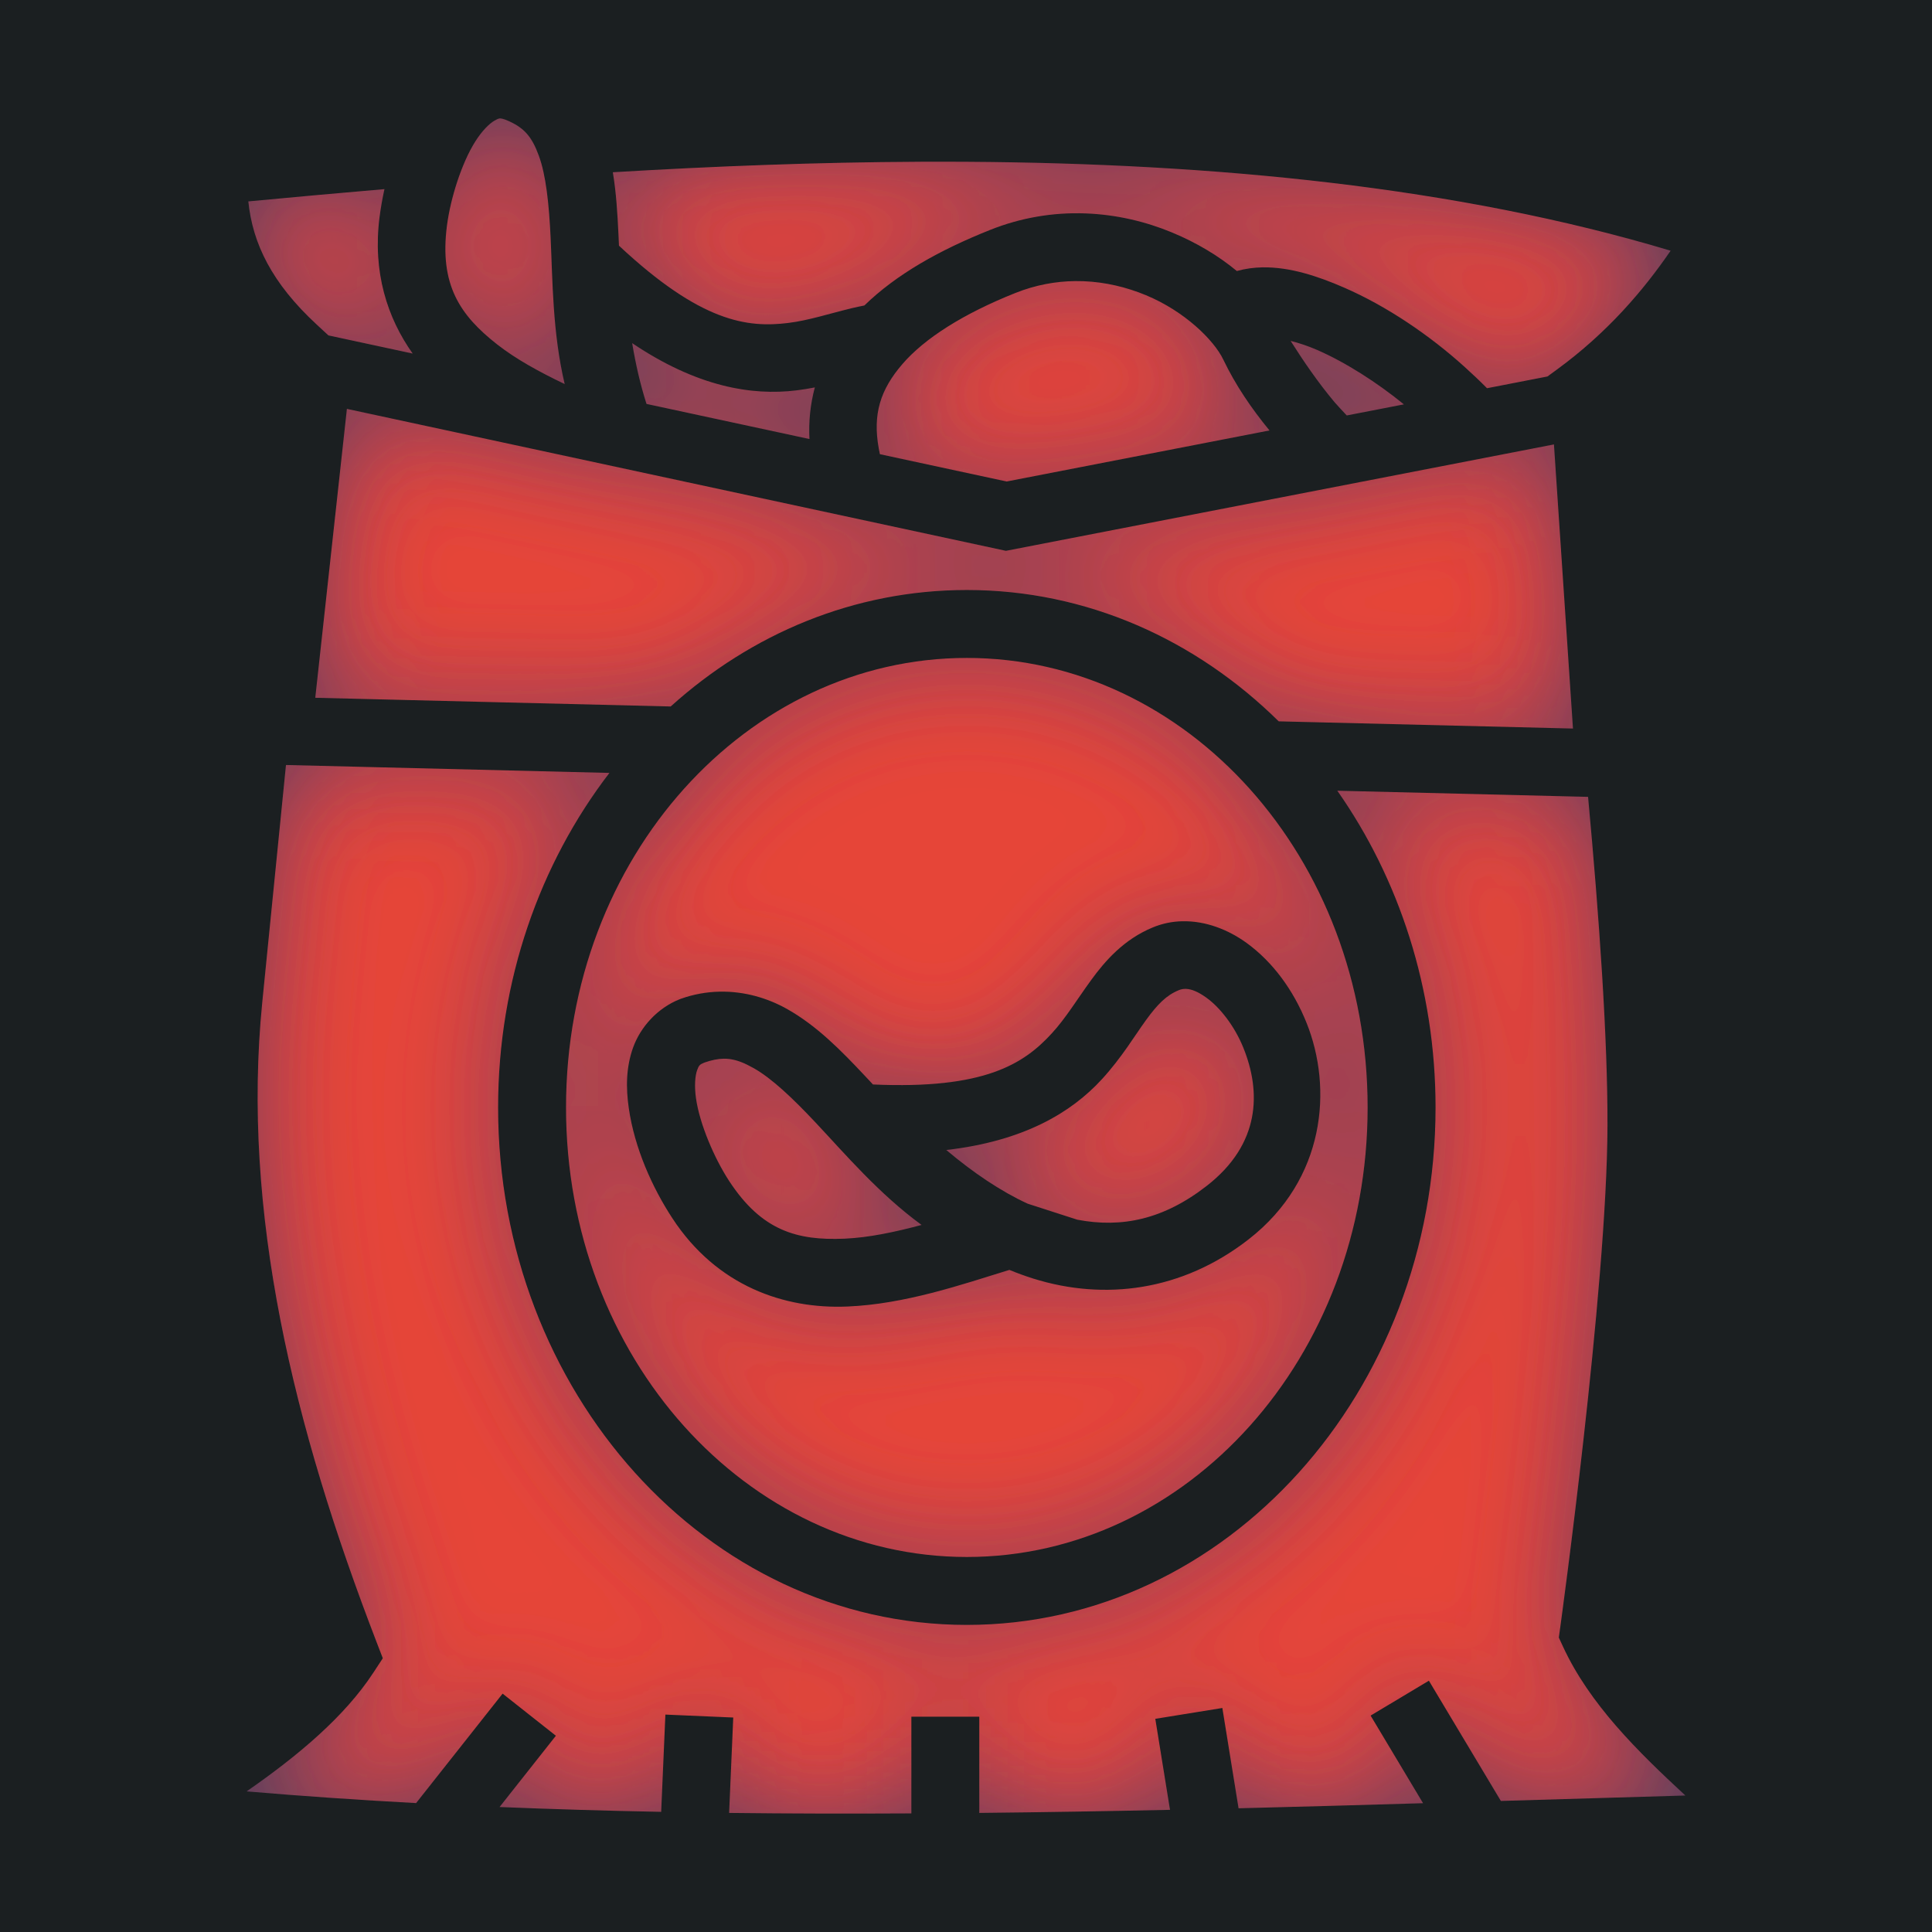
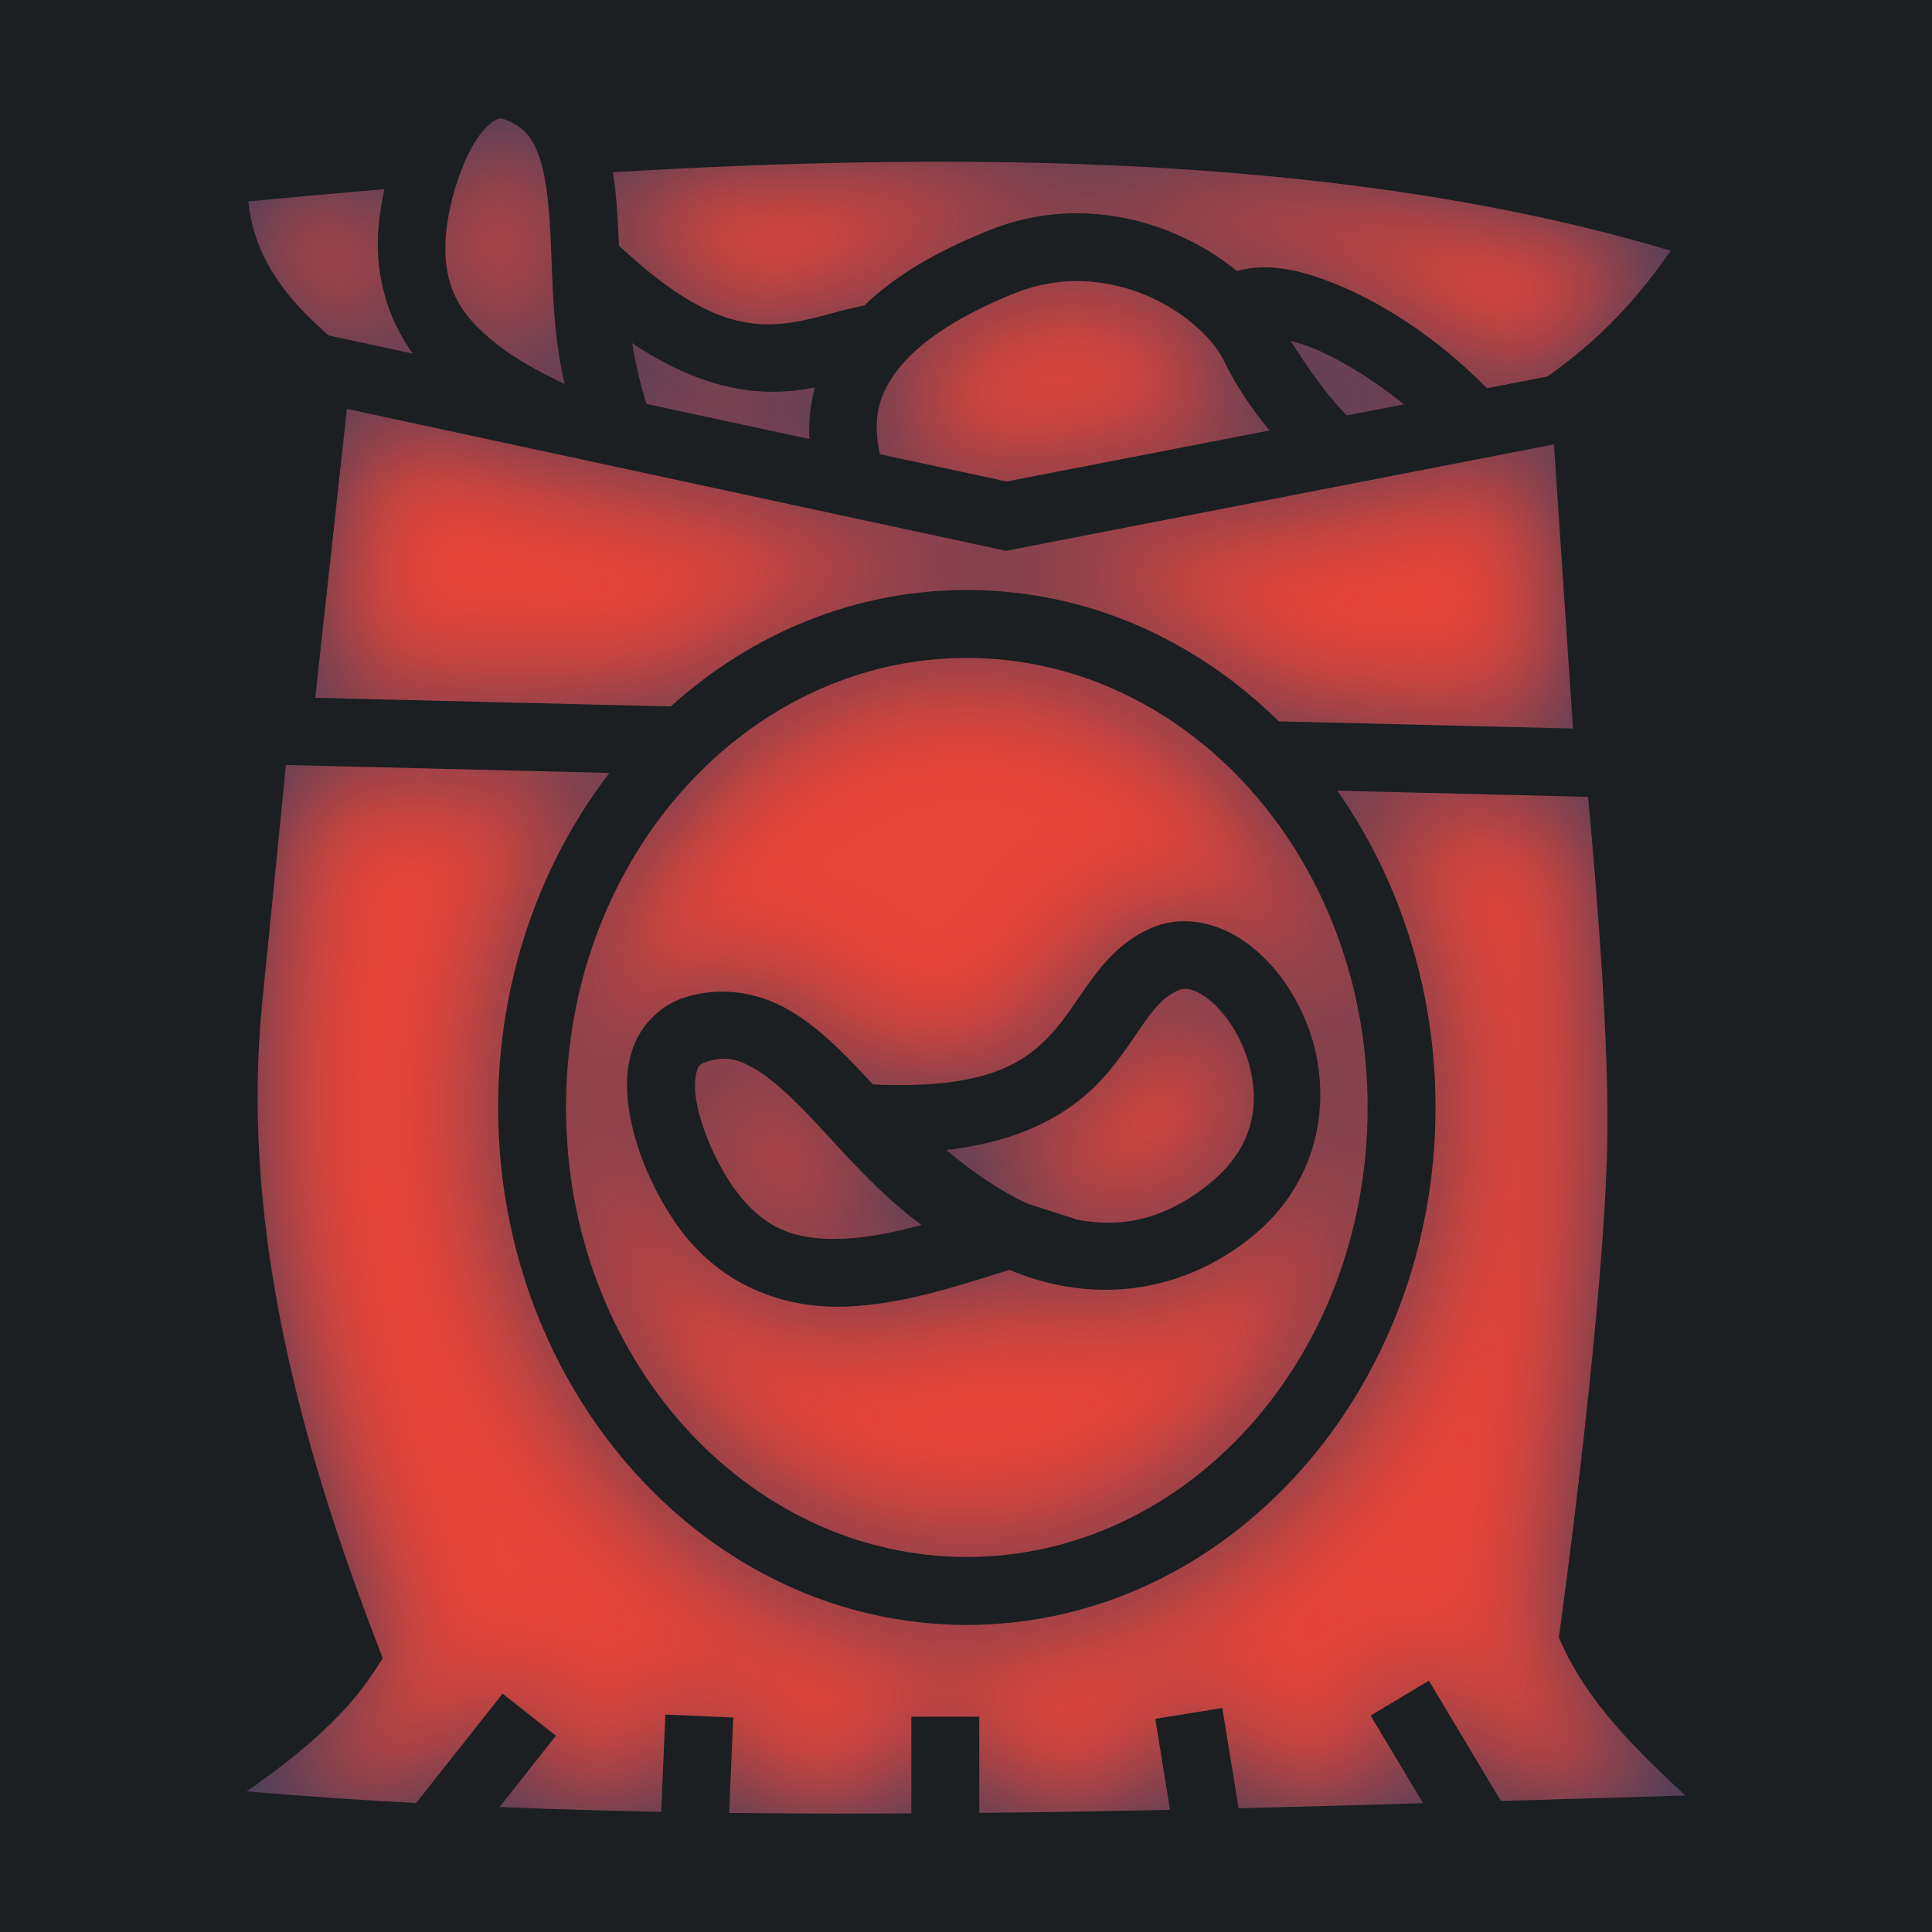
- <svg xmlns="http://www.w3.org/2000/svg" style="height: 512px; width: 512px;" viewBox="0 0 512 512">
-   <defs>
-     <filter id="shadow-1" height="300%" width="300%" x="-100%" y="-100%">
-       <feFlood flood-color="rgba(58, 63, 94, 1)" result="flood" />
-       <feComposite in="flood" in2="SourceGraphic" operator="out" result="composite" />
-       <feGaussianBlur in="composite" stdDeviation="15" result="blur" />
-       <feOffset dx="0" dy="0" result="offset" />
-       <feComposite in2="SourceGraphic" in="offset" operator="atop" />
+ <svg xmlns="http://www.w3.org/2000/svg" style="height: 512px; width: 512px;" viewBox="0 0 512 512" version="1.1" id="svg3">
+   <defs id="defs2">
+     <filter id="shadow-1" height="1.16" width="1.189" x="-0.094" y="-0.08">
+       <feComposite in="flood" in2="SourceGraphic" operator="out" result="composite" id="feComposite1" />
+       <feGaussianBlur in="composite" stdDeviation="15" result="blur" id="feGaussianBlur1" />
+       <feOffset dx="0" dy="0" result="offset" id="feOffset1" />
+       <feComposite in2="SourceGraphic" in="offset" operator="atop" id="feComposite2" />
+     </filter>
+     <filter style="color-interpolation-filters:sRGB;" id="filter4" x="-0.094" y="-0.08" width="1.189" height="1.16">
+       <feFlood result="flood" in="SourceGraphic" flood-opacity="1" flood-color="rgb(58,63,94)" id="feFlood3" />
+       <feGaussianBlur result="blur" in="SourceGraphic" stdDeviation="15" id="feGaussianBlur3" />
+       <feOffset result="offset" in="blur" dx="0" dy="0" id="feOffset3" />
+       <feComposite result="comp1" operator="out" in="flood" in2="offset" id="feComposite3" />
+       <feComposite result="comp2" operator="atop" in="comp1" in2="SourceGraphic" id="feComposite4" />
    </filter>
  </defs>
-   <path d="M0 0h512v512H0z" fill="#1b1f21" fill-opacity="1" />
-   <g class="" style="" transform="translate(0,0)">
-     <path d="M132.684 31.388a1.443 1.443 0 0 0-.29.004c-.396.048-.768.25-1.398.609-1.26.719-3.215 2.597-5.039 5.484-3.648 5.776-6.593 15.148-7.516 22.34-2.004 15.623 3.42 23.692 13.293 31.436 5 3.92 11.236 7.328 17.914 10.515-3.23-13.668-3.189-27.344-3.732-38.859-.419-8.882-1.232-16.509-3.107-21.623-1.853-5.052-3.884-7.627-8.987-9.62-.472-.156-.833-.262-1.138-.286zm111.212 11.478c-27.446.122-54.797 1.187-81.492 2.78.891 5.354 1.23 10.856 1.492 16.423.048 1.01.092 2.025.137 3.037 21.693 20.288 34.01 21.811 44.826 20.485 5.516-.677 10.93-2.497 17.13-3.977.993-.237 2.029-.455 3.081-.658 8.481-8.258 19.868-14.662 33.342-20.033A61.785 61.785 0 0 1 287.7 56.56c8.175.303 15.944 2.17 22.854 5.03 6.499 2.69 12.318 6.169 17.218 10.23 2.24-.62 4.518-.928 6.819-.967 7.174-.12 14.565 2.29 21.66 5.385 11.352 4.952 22.62 12.632 31.791 20.908 2.124 1.917 4.14 3.82 6.033 5.737l16.018-3.11 2.63-1.925c13.21-9.668 22.782-20.853 30.01-31.409-56.662-17.009-121.396-23.16-186.43-23.564-4.136-.026-8.271-.028-12.406-.01zm-142.01 7.254a4102.267 4102.267 0 0 0-36.077 3.254c1.134 11.198 6.268 21.673 18.056 32.58l3.17 2.934 22.328 4.808c-6.756-9.505-10.64-21.648-8.777-36.162.309-2.406.74-4.894 1.3-7.414zm183.048 24.371c-5.166.056-10.503 1.019-15.856 3.153C255.233 83.162 245 89.696 239.15 96.478c-5.85 6.78-7.914 13.268-6.27 22.378.093.51.196 1.012.302 1.51l33.588 7.235 69.66-13.526c-4.783-5.828-9.006-12.019-12.248-18.79-2.489-5.199-10.313-12.84-20.512-17.061-5.1-2.111-10.69-3.475-16.533-3.702-.73-.028-1.465-.039-2.203-.03zm57.095 15.85c3.411 5.378 7.23 10.978 11.621 16.22a150.804 150.804 0 0 0 3.252 3.54l15.147-2.94c-7.09-5.78-15.437-11.126-22.996-14.424a45.357 45.357 0 0 0-7.024-2.396zm-174.496.594c.94 5.71 2.199 11.12 3.799 16.109l43.184 9.303a43.858 43.858 0 0 1 1.423-13.678 70.877 70.877 0 0 1-4.888.787c-11.8 1.447-26.322-.936-43.518-12.521zM91.93 108.356l-8.383 76.563 94.193 2.305c21.335-19.254 48.606-30.866 78.479-30.866 31.857 0 60.758 13.206 82.652 34.805l77.983 1.908-5.041-75.295-145.231 28.198zm164.289 66.002c-58.224 0-106.217 52.74-106.217 119.13 0 66.39 47.993 119.128 106.217 119.128 58.223 0 106.217-52.739 106.217-119.129 0-66.39-47.994-119.129-106.217-119.129zM75.785 202.733l-6.281 62.846C63.95 321.138 77.74 377.93 99.787 435.145l1.66 4.31-2.531 3.86c-7.597 11.588-19.783 21.862-33.562 31.42 14.767 1.264 29.76 2.284 44.917 3.102l22.924-29.006 14.121 11.16-14.927 18.89c14.169.58 28.459.997 42.832 1.278l1.113-25.775 17.984.777-1.093 25.283c16.038.191 32.158.21 48.296.127v-25.629h18v25.5c16.873-.173 33.736-.457 50.543-.818l-3.898-24.117 17.77-2.873 4.296 26.58c16.438-.401 32.687-.872 48.893-1.346l-13.9-23.219 15.445-9.246 19.074 31.867c16.498-.494 32.835-.987 48.902-1.44-12.73-11.767-25.39-24.23-32.433-39.46l-1.111-2.402.367-2.623s12.397-89.64 12.533-132.92c.073-23.34-2.226-55.719-5.145-87.25l-66.455-1.625c16.34 23.275 26.034 52.45 26.034 83.937 0 75.138-55.176 137.13-124.217 137.13-69.042 0-124.217-61.992-124.217-137.13 0-33.654 11.075-64.665 29.502-88.656zm237.53 41.409c6.184-.143 12.236 2.243 17.081 5.77 6.891 5.014 12.332 12.414 15.83 21.1 6.998 17.373 5.063 41.493-15.263 57.376-17.671 13.808-38.32 16.338-57.145 10.445a79.905 79.905 0 0 1-6.324-2.295c-12.764 3.93-27.601 9.065-42.97 9.707-16.562.692-34.526-5.338-46.34-23.398-5.325-8.14-10.014-18.55-11.545-29.149-.766-5.3-.78-10.759 1.148-16.115 1.929-5.356 6.402-10.43 12.367-12.79l.145-.056.146-.052a32.522 32.522 0 0 1 10.29-1.885c6.457-.127 12.625 1.658 17.83 4.586 7.93 4.46 14.327 11 20.703 17.789.692.737 1.384 1.481 2.076 2.222 29.671 1.337 40.027-5.507 47.39-13.54 3.755-4.098 6.69-8.995 10.442-14.147 3.752-5.152 8.697-10.777 16.314-13.93a21.561 21.561 0 0 1 7.824-1.638zm1.013 17.925a4.529 4.529 0 0 0-1.955.346c-3.299 1.365-5.61 3.723-8.648 7.895-3.039 4.171-6.427 9.934-11.721 15.71-8.033 8.765-20.623 16.386-41.225 18.745 7.154 6.034 14.434 10.94 21.575 14.23l13.15 4.242c11.839 2.249 22.923-.082 34.375-9.03 14.157-11.063 14.339-24.833 9.652-36.468-2.343-5.817-6.195-10.7-9.726-13.271-2.318-1.687-4.071-2.343-5.477-2.399zm-122.54 18.5c-1.556.022-3.21.362-5.126 1.028-1.288.523-1.468.776-1.94 2.086-.49 1.365-.757 4.062-.269 7.443.977 6.761 4.824 15.8 8.793 21.867 8.623 13.182 17.991 15.796 30.527 15.272 6.35-.266 13.304-1.726 20.454-3.641-11.335-8.295-20.188-18.721-28.08-27.125-6.088-6.482-11.659-11.753-16.407-14.424-2.374-1.335-4.366-2.162-6.426-2.422a10.956 10.956 0 0 0-1.527-.084z" fill="#e64539" fill-opacity="1" filter="url(#shadow-1)" />
+   <path d="M0 0h512v512H0z" fill="#1b1f21" fill-opacity="1" id="path2" />
+   <g class="" style="" transform="translate(0,0)" id="g3">
+     <path d="M132.684 31.388a1.443 1.443 0 0 0-.29.004c-.396.048-.768.25-1.398.609-1.26.719-3.215 2.597-5.039 5.484-3.648 5.776-6.593 15.148-7.516 22.34-2.004 15.623 3.42 23.692 13.293 31.436 5 3.92 11.236 7.328 17.914 10.515-3.23-13.668-3.189-27.344-3.732-38.859-.419-8.882-1.232-16.509-3.107-21.623-1.853-5.052-3.884-7.627-8.987-9.62-.472-.156-.833-.262-1.138-.286zm111.212 11.478c-27.446.122-54.797 1.187-81.492 2.78.891 5.354 1.23 10.856 1.492 16.423.048 1.01.092 2.025.137 3.037 21.693 20.288 34.01 21.811 44.826 20.485 5.516-.677 10.93-2.497 17.13-3.977.993-.237 2.029-.455 3.081-.658 8.481-8.258 19.868-14.662 33.342-20.033A61.785 61.785 0 0 1 287.7 56.56c8.175.303 15.944 2.17 22.854 5.03 6.499 2.69 12.318 6.169 17.218 10.23 2.24-.62 4.518-.928 6.819-.967 7.174-.12 14.565 2.29 21.66 5.385 11.352 4.952 22.62 12.632 31.791 20.908 2.124 1.917 4.14 3.82 6.033 5.737l16.018-3.11 2.63-1.925c13.21-9.668 22.782-20.853 30.01-31.409-56.662-17.009-121.396-23.16-186.43-23.564-4.136-.026-8.271-.028-12.406-.01zm-142.01 7.254a4102.267 4102.267 0 0 0-36.077 3.254c1.134 11.198 6.268 21.673 18.056 32.58l3.17 2.934 22.328 4.808c-6.756-9.505-10.64-21.648-8.777-36.162.309-2.406.74-4.894 1.3-7.414zm183.048 24.371c-5.166.056-10.503 1.019-15.856 3.153C255.233 83.162 245 89.696 239.15 96.478c-5.85 6.78-7.914 13.268-6.27 22.378.093.51.196 1.012.302 1.51l33.588 7.235 69.66-13.526c-4.783-5.828-9.006-12.019-12.248-18.79-2.489-5.199-10.313-12.84-20.512-17.061-5.1-2.111-10.69-3.475-16.533-3.702-.73-.028-1.465-.039-2.203-.03zm57.095 15.85c3.411 5.378 7.23 10.978 11.621 16.22a150.804 150.804 0 0 0 3.252 3.54l15.147-2.94c-7.09-5.78-15.437-11.126-22.996-14.424a45.357 45.357 0 0 0-7.024-2.396zm-174.496.594c.94 5.71 2.199 11.12 3.799 16.109l43.184 9.303a43.858 43.858 0 0 1 1.423-13.678 70.877 70.877 0 0 1-4.888.787c-11.8 1.447-26.322-.936-43.518-12.521zM91.93 108.356l-8.383 76.563 94.193 2.305c21.335-19.254 48.606-30.866 78.479-30.866 31.857 0 60.758 13.206 82.652 34.805l77.983 1.908-5.041-75.295-145.231 28.198zm164.289 66.002c-58.224 0-106.217 52.74-106.217 119.13 0 66.39 47.993 119.128 106.217 119.128 58.223 0 106.217-52.739 106.217-119.129 0-66.39-47.994-119.129-106.217-119.129zM75.785 202.733l-6.281 62.846C63.95 321.138 77.74 377.93 99.787 435.145l1.66 4.31-2.531 3.86c-7.597 11.588-19.783 21.862-33.562 31.42 14.767 1.264 29.76 2.284 44.917 3.102l22.924-29.006 14.121 11.16-14.927 18.89c14.169.58 28.459.997 42.832 1.278l1.113-25.775 17.984.777-1.093 25.283c16.038.191 32.158.21 48.296.127v-25.629h18v25.5c16.873-.173 33.736-.457 50.543-.818l-3.898-24.117 17.77-2.873 4.296 26.58c16.438-.401 32.687-.872 48.893-1.346l-13.9-23.219 15.445-9.246 19.074 31.867c16.498-.494 32.835-.987 48.902-1.44-12.73-11.767-25.39-24.23-32.433-39.46l-1.111-2.402.367-2.623s12.397-89.64 12.533-132.92c.073-23.34-2.226-55.719-5.145-87.25l-66.455-1.625c16.34 23.275 26.034 52.45 26.034 83.937 0 75.138-55.176 137.13-124.217 137.13-69.042 0-124.217-61.992-124.217-137.13 0-33.654 11.075-64.665 29.502-88.656zm237.53 41.409c6.184-.143 12.236 2.243 17.081 5.77 6.891 5.014 12.332 12.414 15.83 21.1 6.998 17.373 5.063 41.493-15.263 57.376-17.671 13.808-38.32 16.338-57.145 10.445a79.905 79.905 0 0 1-6.324-2.295c-12.764 3.93-27.601 9.065-42.97 9.707-16.562.692-34.526-5.338-46.34-23.398-5.325-8.14-10.014-18.55-11.545-29.149-.766-5.3-.78-10.759 1.148-16.115 1.929-5.356 6.402-10.43 12.367-12.79l.145-.056.146-.052a32.522 32.522 0 0 1 10.29-1.885c6.457-.127 12.625 1.658 17.83 4.586 7.93 4.46 14.327 11 20.703 17.789.692.737 1.384 1.481 2.076 2.222 29.671 1.337 40.027-5.507 47.39-13.54 3.755-4.098 6.69-8.995 10.442-14.147 3.752-5.152 8.697-10.777 16.314-13.93a21.561 21.561 0 0 1 7.824-1.638zm1.013 17.925a4.529 4.529 0 0 0-1.955.346c-3.299 1.365-5.61 3.723-8.648 7.895-3.039 4.171-6.427 9.934-11.721 15.71-8.033 8.765-20.623 16.386-41.225 18.745 7.154 6.034 14.434 10.94 21.575 14.23l13.15 4.242c11.839 2.249 22.923-.082 34.375-9.03 14.157-11.063 14.339-24.833 9.652-36.468-2.343-5.817-6.195-10.7-9.726-13.271-2.318-1.687-4.071-2.343-5.477-2.399zm-122.54 18.5c-1.556.022-3.21.362-5.126 1.028-1.288.523-1.468.776-1.94 2.086-.49 1.365-.757 4.062-.269 7.443.977 6.761 4.824 15.8 8.793 21.867 8.623 13.182 17.991 15.796 30.527 15.272 6.35-.266 13.304-1.726 20.454-3.641-11.335-8.295-20.188-18.721-28.08-27.125-6.088-6.482-11.659-11.753-16.407-14.424-2.374-1.335-4.366-2.162-6.426-2.422a10.956 10.956 0 0 0-1.527-.084z" fill="#e64539" fill-opacity="1" filter="url(#shadow-1)" id="path3" style="filter:url(#filter4)" />
  </g>
</svg>
